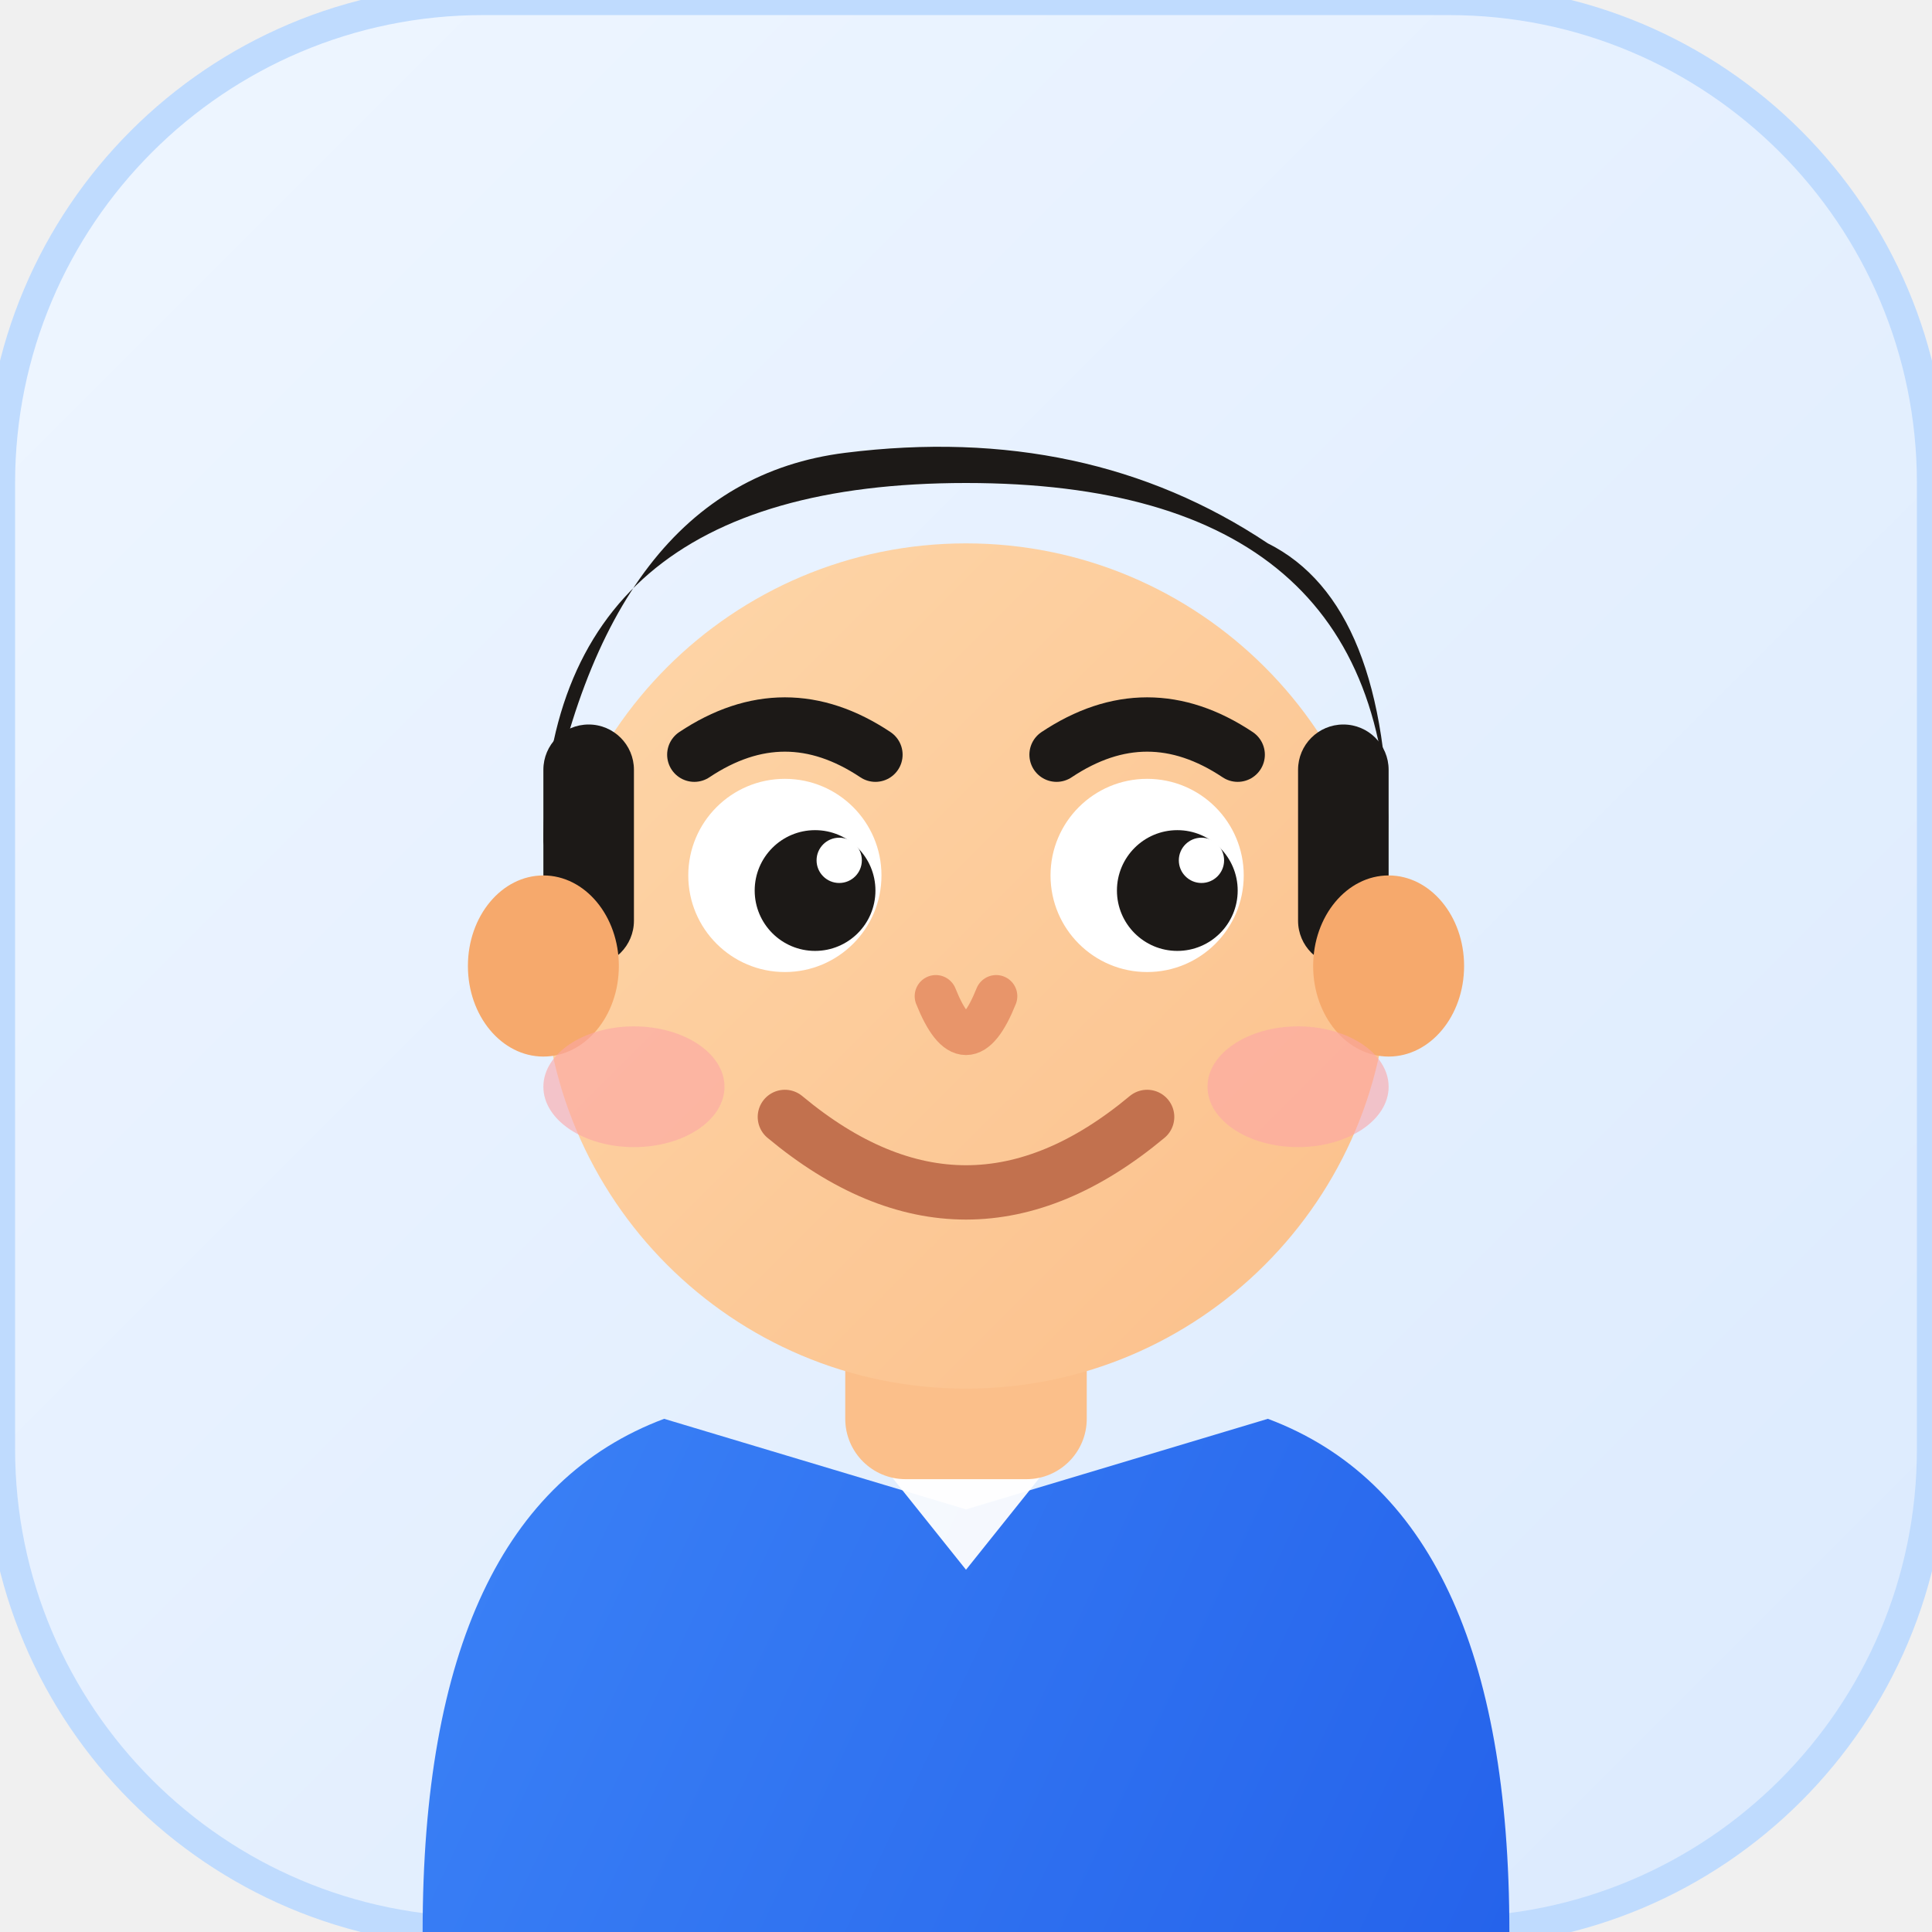
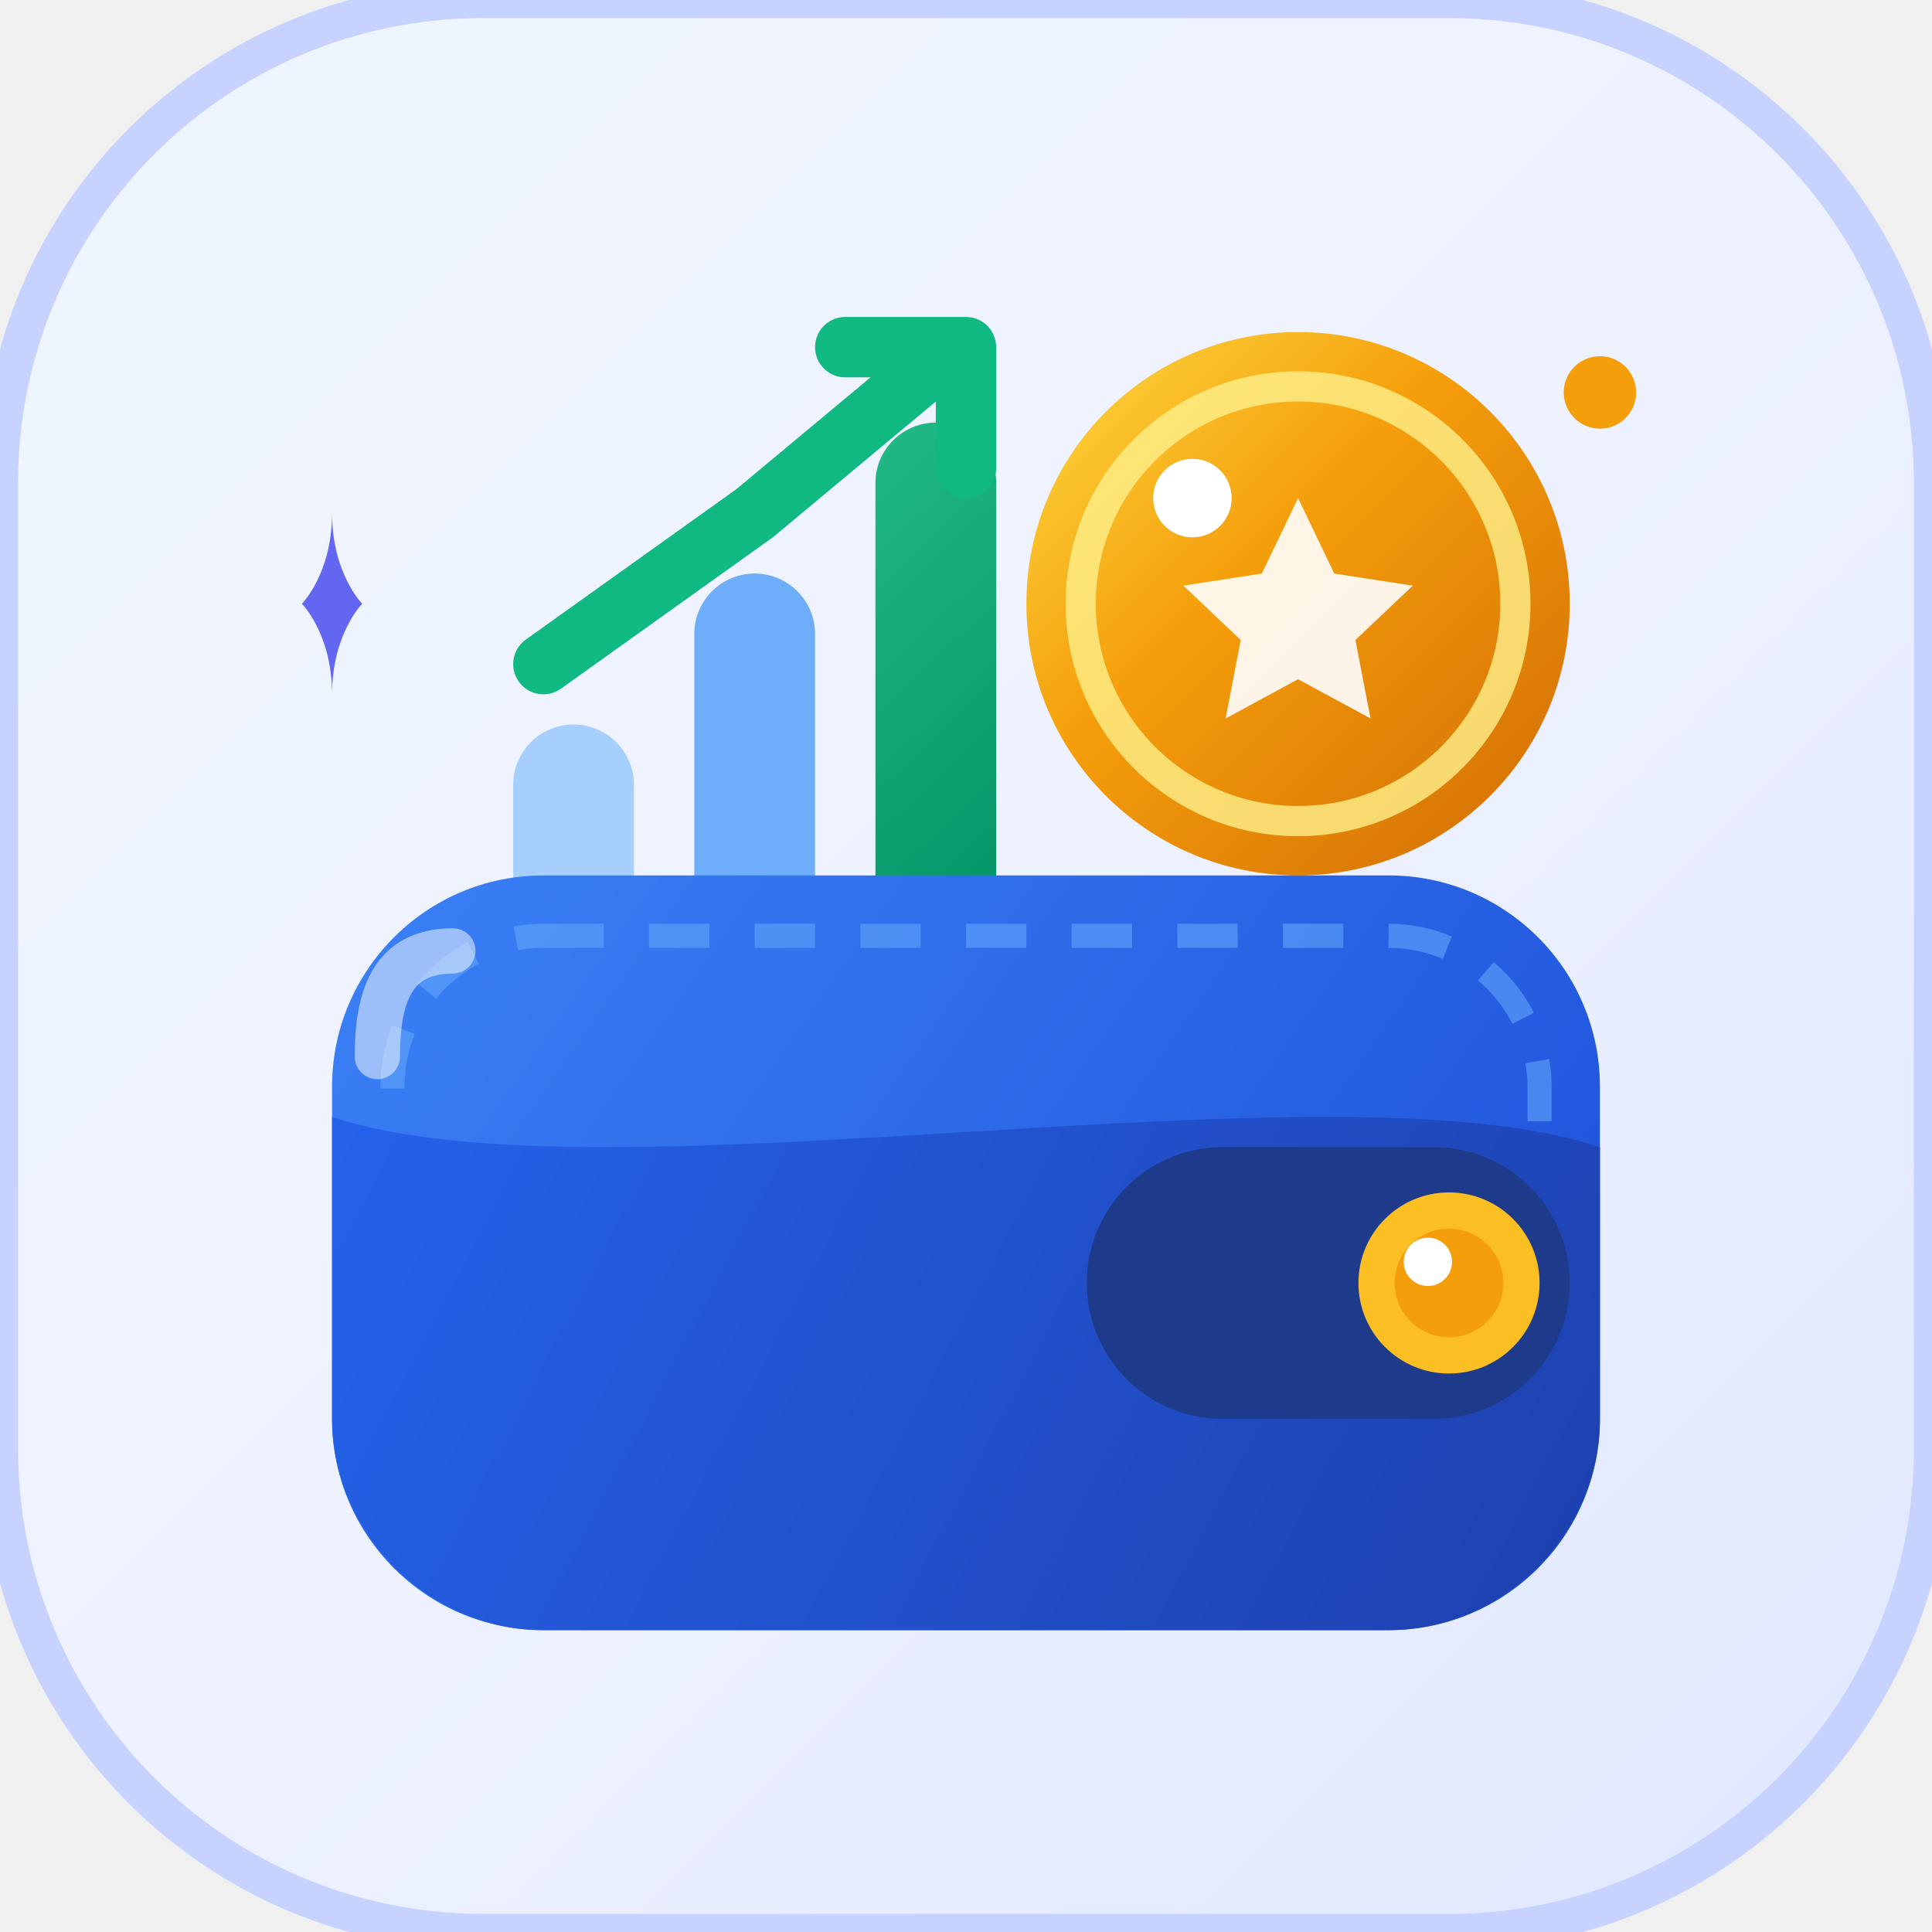
<svg xmlns="http://www.w3.org/2000/svg" width="512" height="512" viewBox="0 0 64 64" fill="none">
  <defs>
    <linearGradient id="bgGrad" x1="0" y1="0" x2="64" y2="64" gradientUnits="userSpaceOnUse">
      <stop offset="0%" stop-color="#EFF6FF" />
-       <stop offset="100%" stop-color="#DBEAFE" />
+       <stop offset="50%" stop-color="#EEF2FF" />
+       <stop offset="100%" stop-color="#E0E7FF" />
    </linearGradient>
-     <linearGradient id="shirtGrad" x1="14" y1="47" x2="50" y2="64" gradientUnits="userSpaceOnUse">
+     <linearGradient id="walletGrad" x1="12" y1="26" x2="52" y2="54" gradientUnits="userSpaceOnUse">
      <stop offset="0%" stop-color="#3B82F6" />
-       <stop offset="100%" stop-color="#2563EB" />
+       <stop offset="100%" stop-color="#1D4ED8" />
    </linearGradient>
-     <linearGradient id="skinGrad" x1="18" y1="18" x2="46" y2="46" gradientUnits="userSpaceOnUse">
-       <stop offset="0%" stop-color="#FED7AA" />
-       <stop offset="100%" stop-color="#FBBF8A" />
+     <linearGradient id="flapGrad" x1="12" y1="33" x2="52" y2="54" gradientUnits="userSpaceOnUse">
+       <stop offset="0%" stop-color="#2563EB" />
+       <stop offset="100%" stop-color="#1E40AF" />
+     </linearGradient>
+     <linearGradient id="coinGrad" x1="33" y1="11" x2="49" y2="27" gradientUnits="userSpaceOnUse">
+       <stop offset="0%" stop-color="#FDE047" />
+       <stop offset="50%" stop-color="#F59E0B" />
+       <stop offset="100%" stop-color="#D97706" />
+     </linearGradient>
+     <linearGradient id="chartGrad" x1="16" y1="13" x2="32" y2="30" gradientUnits="userSpaceOnUse">
+       <stop offset="0%" stop-color="#34D399" />
+       <stop offset="100%" stop-color="#059669" />
    </linearGradient>
  </defs>
  <rect width="64" height="64" rx="16" fill="url(#bgGrad)" />
-   <rect width="64" height="64" rx="16" stroke="#BFDBFE" stroke-width="1" />
-   <path d="M14 64 Q14 50 22 47 L32 50 L42 47 Q50 50 50 64 Z" fill="url(#shirtGrad)" />
-   <path d="M28 47 L32 52 L36 47 L32 49 Z" fill="#FFFFFF" opacity="0.95" />
-   <rect x="28" y="41" width="8" height="8" rx="2" fill="#FBBF8A" />
-   <ellipse cx="32" cy="32" rx="14" ry="14" fill="url(#skinGrad)" />
-   <path d="M18 28 Q18 16 32 16 Q46 16 46 28 Q46 20 42 18 Q36 14 28 15 Q20 16 18 28Z" fill="#1C1917" />
-   <rect x="18" y="24" width="3" height="8" rx="1.5" fill="#1C1917" />
-   <rect x="43" y="24" width="3" height="8" rx="1.5" fill="#1C1917" />
-   <ellipse cx="18" cy="32" rx="2.5" ry="3" fill="#F6A96C" />
-   <ellipse cx="46" cy="32" rx="2.5" ry="3" fill="#F6A96C" />
-   <path d="M23 25 Q26 23 29 25" stroke="#1C1917" stroke-width="1.8" stroke-linecap="round" fill="none" />
-   <path d="M35 25 Q38 23 41 25" stroke="#1C1917" stroke-width="1.8" stroke-linecap="round" fill="none" />
-   <ellipse cx="26" cy="29" rx="3.2" ry="3.2" fill="#FFFFFF" />
-   <ellipse cx="38" cy="29" rx="3.2" ry="3.2" fill="#FFFFFF" />
-   <circle cx="27" cy="29.5" r="2" fill="#1C1917" />
-   <circle cx="39" cy="29.5" r="2" fill="#1C1917" />
-   <circle cx="27.8" cy="28.5" r="0.75" fill="#FFFFFF" />
-   <circle cx="39.8" cy="28.5" r="0.75" fill="#FFFFFF" />
-   <path d="M31 33 Q32 35.5 33 33" stroke="#E8956A" stroke-width="1.4" stroke-linecap="round" fill="none" />
-   <path d="M26 37 Q32 42 38 37" stroke="#C2714E" stroke-width="1.8" stroke-linecap="round" fill="none" />
-   <ellipse cx="21" cy="36" rx="3" ry="2" fill="#FCA5A5" opacity="0.6" />
-   <ellipse cx="43" cy="36" rx="3" ry="2" fill="#FCA5A5" opacity="0.6" />
+   <rect width="64" height="64" rx="16" stroke="#C7D2FE" stroke-width="1.2" />
+   <rect x="17" y="24" width="4" height="10" rx="2" fill="#93C5FD" opacity="0.8" />
+   <rect x="23" y="19" width="4" height="15" rx="2" fill="#60A5FA" opacity="0.9" />
+   <rect x="29" y="14" width="4" height="20" rx="2" fill="url(#chartGrad)" />
+   <path d="M18 22 L25 17 L31 12" stroke="#10B981" stroke-width="2" stroke-linecap="round" stroke-linejoin="round" />
+   <path d="M28 11.5 L32 11.5 L32 15.5" stroke="#10B981" stroke-width="2" stroke-linecap="round" stroke-linejoin="round" />
+   <circle cx="43" cy="20" r="9" fill="url(#coinGrad)" />
+   <circle cx="43" cy="20" r="7.2" fill="none" stroke="#FEF08A" stroke-width="1" opacity="0.8" />
+   <path d="M43 16.5 L44.2 19 L46.8 19.4 L44.9 21.2 L45.4 23.8 L43 22.5 L40.6 23.8 L41.1 21.2 L39.2 19.4 L41.8 19 Z" fill="#FFFFFF" opacity="0.9" />
+   <circle cx="39.5" cy="16.5" r="1.3" fill="#FFFFFF" />
+   <rect x="11" y="29" width="42" height="25" rx="7" fill="url(#walletGrad)" />
+   <rect x="13" y="31" width="38" height="21" rx="5" fill="none" stroke="#60A5FA" stroke-width="0.8" stroke-dasharray="2 1.5" opacity="0.6" />
+   <path d="M11 37 C20 40 44 35 53 38 L53 47 C53 50.8 49.8 54 46 54 L18 54 C14.2 54 11 50.8 11 47 Z" fill="url(#flapGrad)" />
+   <rect x="36" y="38" width="16" height="9" rx="4.5" fill="#1E3A8A" />
+   <circle cx="48" cy="42.5" r="3" fill="#FBBF24" />
+   <circle cx="48" cy="42.5" r="1.8" fill="#F59E0B" />
+   <circle cx="47.3" cy="41.8" r="0.8" fill="#FFFFFF" />
+   <path d="M15 31.5 C13 31.5 12.5 33 12.5 35" stroke="#FFFFFF" stroke-width="1.5" stroke-linecap="round" opacity="0.5" />
+   <path d="M11 17 C11 19 10 20 10 20 C10 20 11 21 11 23 C11 21 12 20 12 20 C12 20 11 19 11 17 Z" fill="#6366F1" />
+   <circle cx="53" cy="13" r="1.2" fill="#F59E0B" />
</svg>
